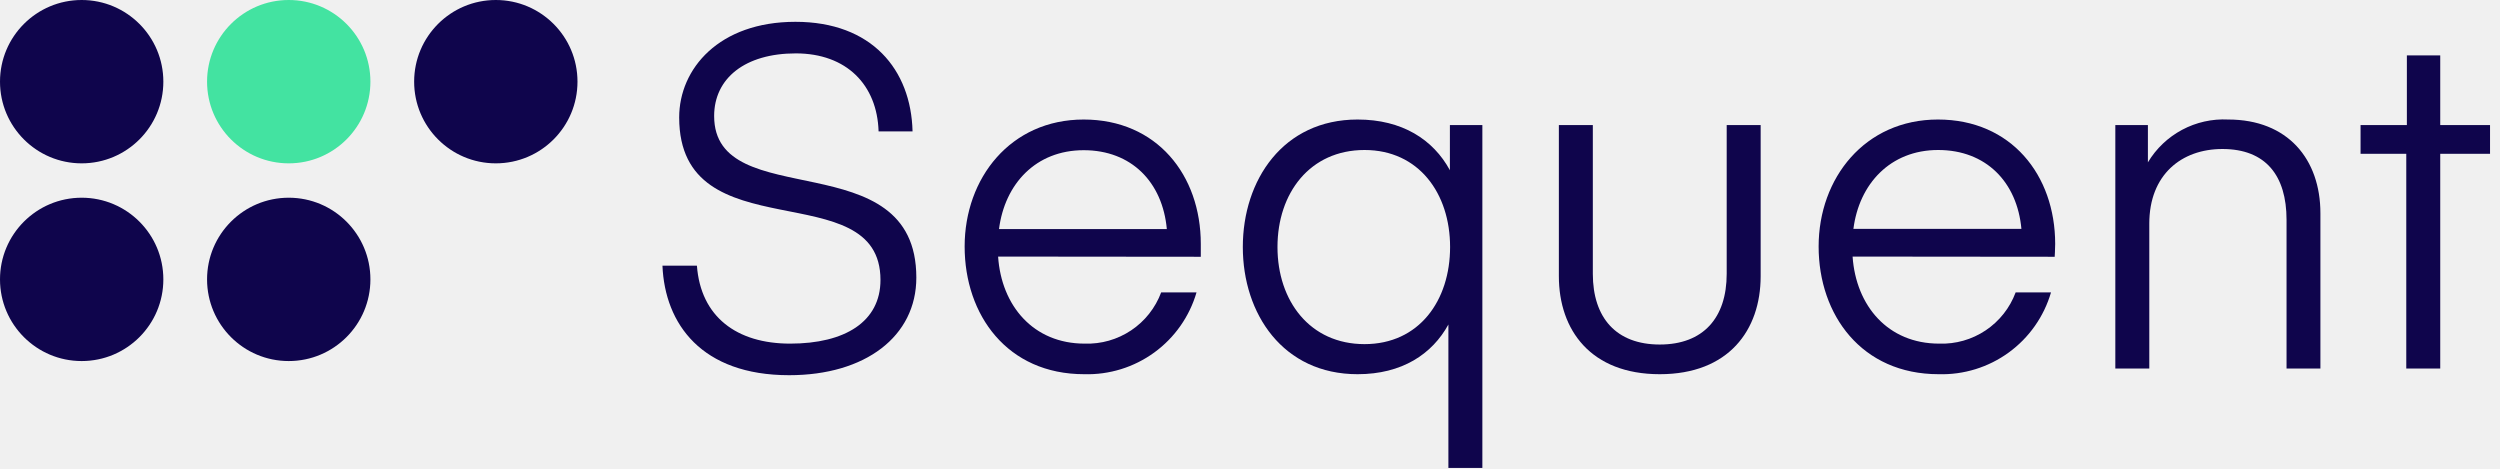
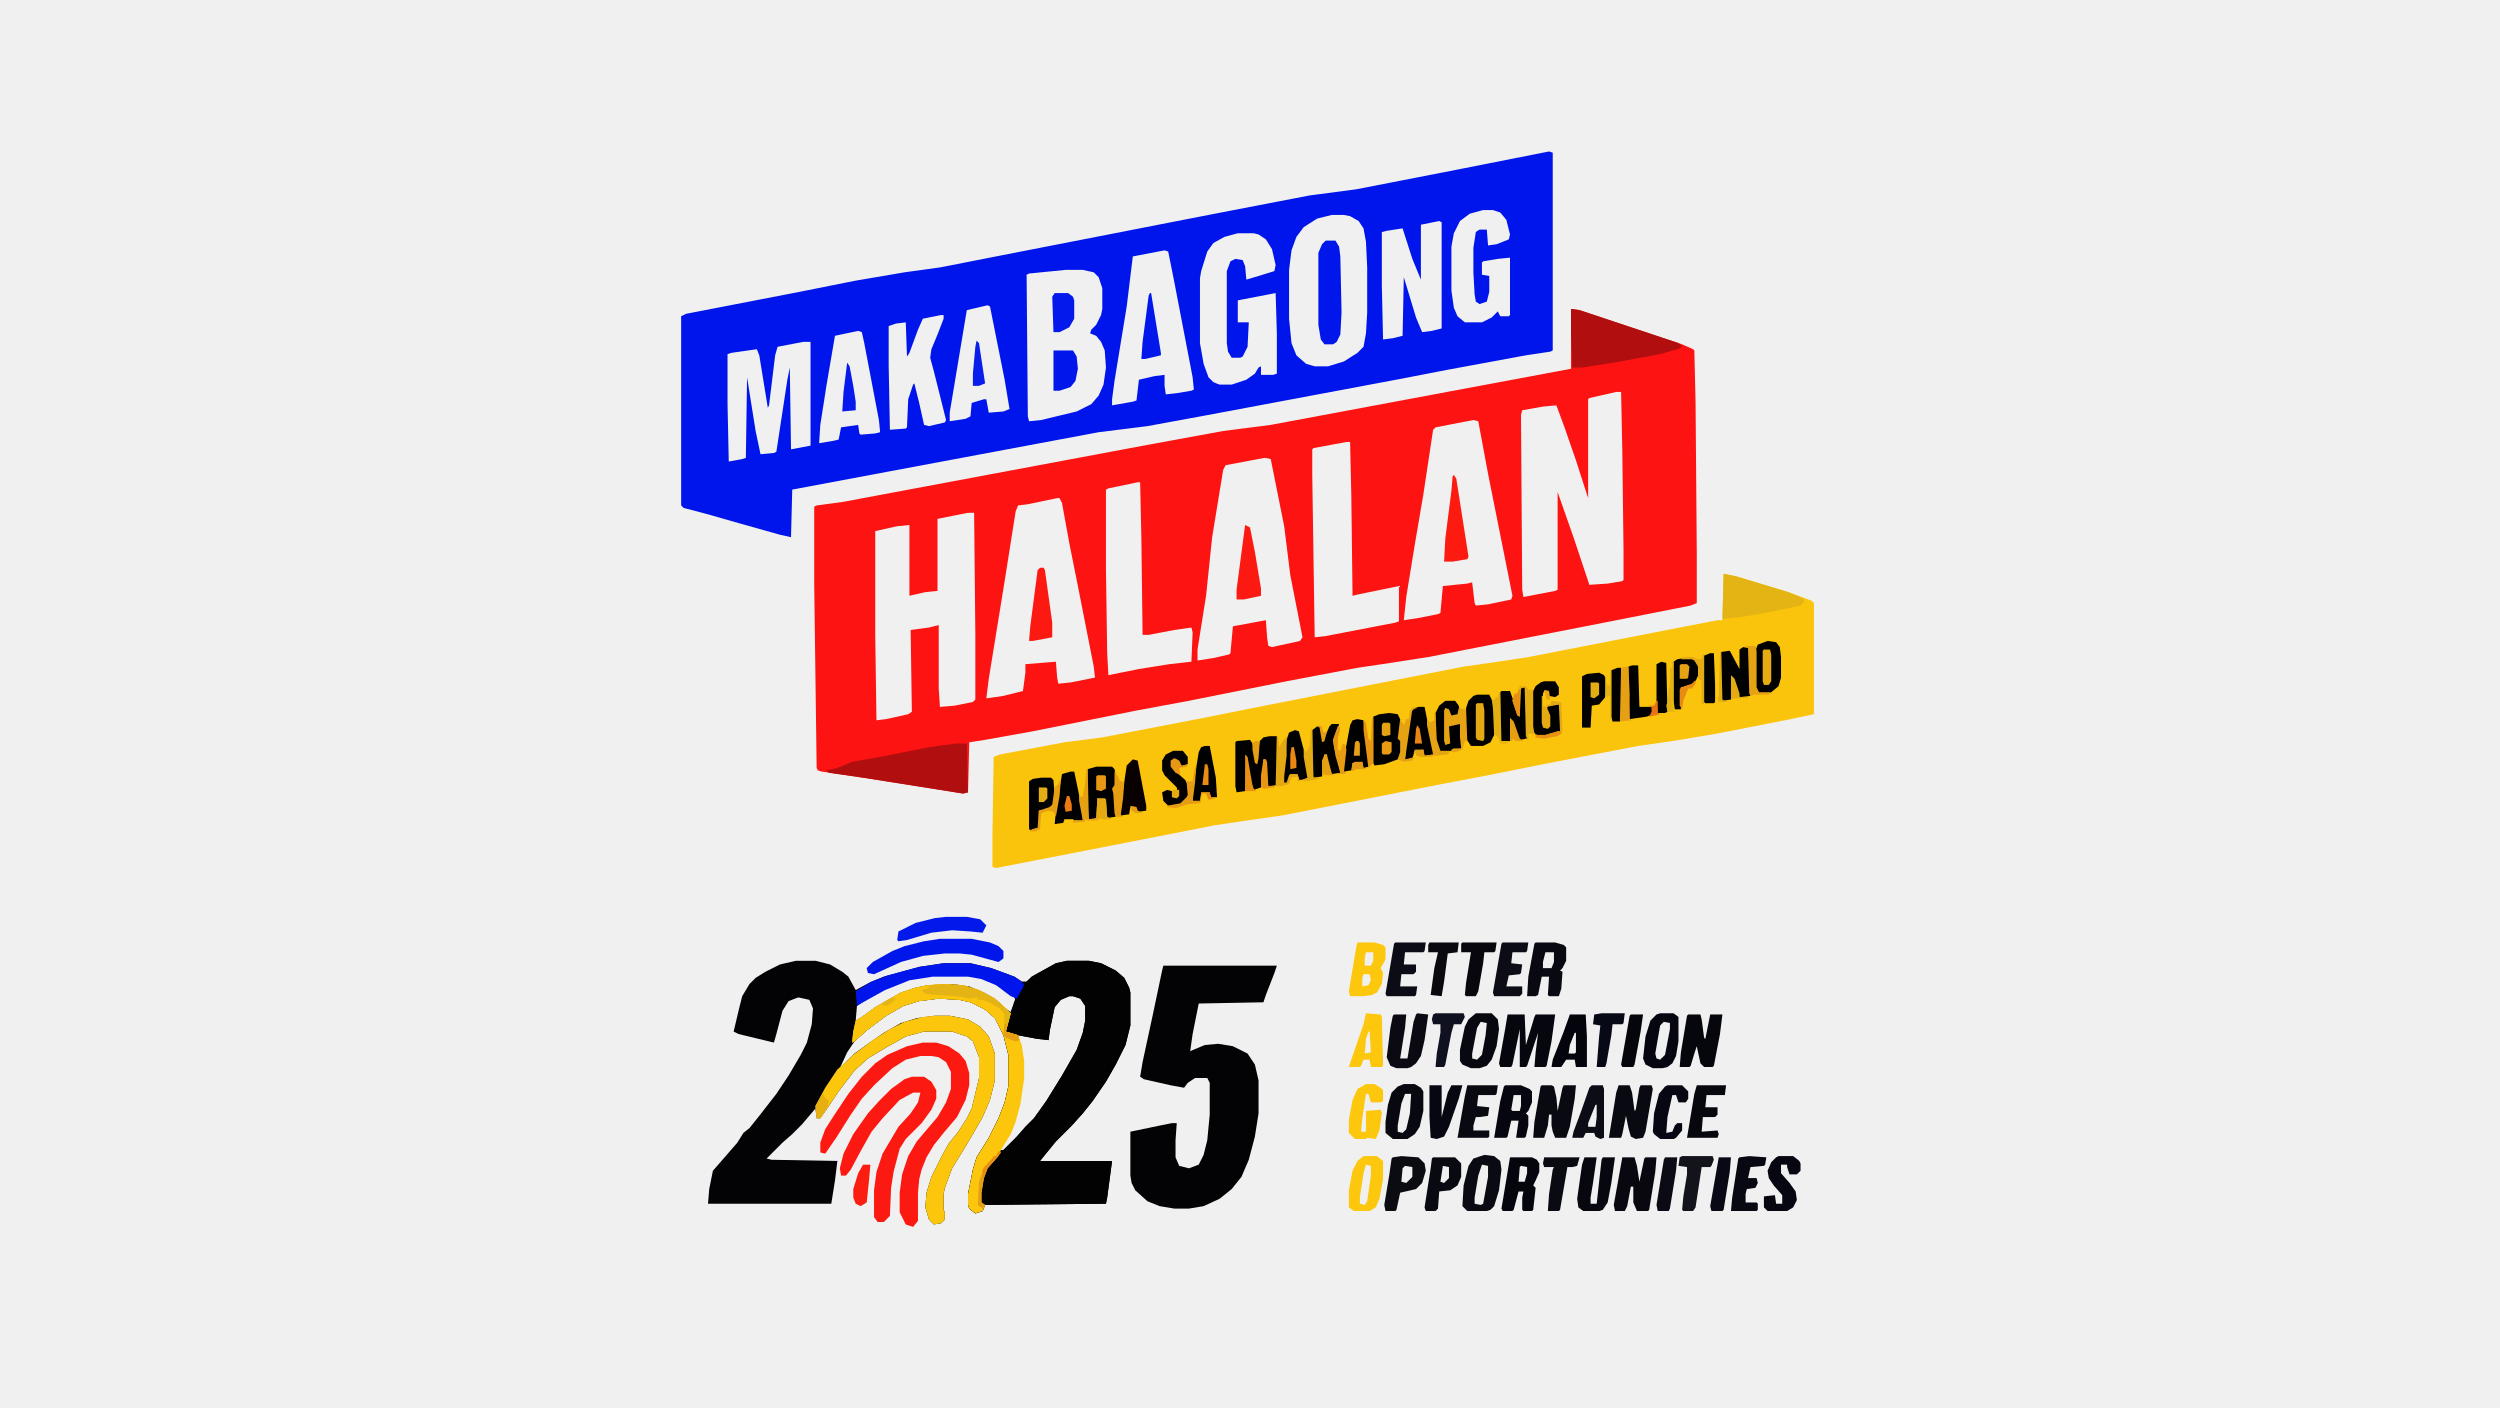
- <svg xmlns="http://www.w3.org/2000/svg" width="251" height="47" viewBox="0 0 251 47" fill="none">
-   <g clip-path="url(#clip0_138_3103)">
-     <path d="M88.4 28.11C88.4 17.31 68.19 25.47 68.19 11.79C68.19 6.9 72.19 2.19 79.86 2.19C87.53 2.19 91.47 6.99 91.62 13.19H88.21C88.07 8.53 85 5.36 79.9 5.36C74.8 5.36 71.7 7.86 71.7 11.65C71.7 21.59 92 14.14 92 27.87C92 33.78 86.87 37.67 79.23 37.67C70.45 37.67 66.75 32.53 66.51 26.67H69.97C70.35 31.81 73.97 34.5 79.33 34.5C84.85 34.5 88.4 32.29 88.4 28.11Z" fill="#0F054C" />
-     <path d="M100.21 25.76C100.54 30.71 103.76 34.5 108.9 34.5C110.557 34.556 112.19 34.09 113.568 33.168C114.946 32.246 116 30.914 116.58 29.36H120.13C119.423 31.784 117.932 33.904 115.891 35.39C113.849 36.876 111.373 37.642 108.85 37.57C101.12 37.57 96.85 31.62 96.85 24.75C96.85 17.88 101.46 12 108.8 12C116.14 12 120.56 17.57 120.56 24.49C120.56 25.01 120.56 25.78 120.56 25.78L100.21 25.76ZM100.3 23H117.15C116.72 18.29 113.6 15.08 108.8 15.08C104 15.08 100.88 18.46 100.3 23Z" fill="#0F054C" />
-     <path d="M136.299 37.57C128.819 37.57 124.779 31.52 124.779 24.8C124.779 18.08 128.819 12 136.299 12C140.769 12 143.889 14 145.569 17.09V12.56H148.829V47H145.419V32.58C143.789 35.55 140.769 37.57 136.299 37.57ZM136.999 15.06C131.519 15.06 128.259 19.38 128.259 24.8C128.259 30.22 131.519 34.55 136.999 34.55C142.479 34.55 145.589 30.18 145.589 24.8C145.589 19.42 142.449 15.06 136.999 15.06Z" fill="#0F054C" />
-     <path d="M156.51 27.73V12.56H159.92V27.49C159.92 31.91 162.27 34.59 166.64 34.59C171.01 34.59 173.36 31.91 173.36 27.49V12.56H176.77V27.73C176.77 33.15 173.55 37.57 166.64 37.57C159.73 37.57 156.51 33.15 156.51 27.73Z" fill="#0F054C" />
-     <path d="M186 25.76C186.34 30.71 189.55 34.5 194.69 34.5C196.348 34.558 197.981 34.093 199.36 33.17C200.738 32.248 201.791 30.915 202.37 29.36H205.92C205.213 31.784 203.722 33.904 201.681 35.39C199.64 36.876 197.163 37.642 194.64 37.57C186.91 37.57 182.59 31.62 182.59 24.75C182.59 17.88 187.23 12 194.57 12C201.91 12 206.34 17.57 206.34 24.49C206.34 25.01 206.29 25.78 206.29 25.78L186 25.76ZM186.1 22.98H202.95C202.52 18.27 199.39 15.06 194.59 15.06C189.79 15.06 186.65 18.46 186.08 23L186.1 22.98Z" fill="#0F054C" />
-     <path d="M215.649 16.3C216.476 14.919 217.663 13.79 219.083 13.033C220.503 12.275 222.102 11.918 223.709 12C229.709 12 232.969 16 232.969 21.41V37H229.569V22.07C229.569 17.65 227.499 14.96 223.129 14.96C219.009 14.96 215.789 17.55 215.789 22.45V37H212.379V12.56H215.649V16.3Z" fill="#0F054C" />
-     <path d="M245 37H241.59V15.44H237V12.56H241.65V5.56H245V12.56H250V15.44H245V37Z" fill="#0F054C" />
-     <path d="M49.78 16.4C54.309 16.4 57.98 12.729 57.98 8.2C57.98 3.671 54.309 0 49.78 0C45.251 0 41.58 3.671 41.58 8.2C41.58 12.729 45.251 16.4 49.78 16.4Z" fill="#0F054C" />
-     <path d="M8.2 16.4C12.729 16.4 16.4 12.729 16.4 8.2C16.4 3.671 12.729 0 8.2 0C3.671 0 0 3.671 0 8.2C0 12.729 3.671 16.4 8.2 16.4Z" fill="#0F054C" />
-     <path d="M8.2 36.25C12.729 36.25 16.4 32.579 16.4 28.05C16.4 23.521 12.729 19.85 8.2 19.85C3.671 19.85 0 23.521 0 28.05C0 32.579 3.671 36.25 8.2 36.25Z" fill="#0F054C" />
-     <path d="M28.989 36.25C33.518 36.25 37.189 32.579 37.189 28.05C37.189 23.521 33.518 19.85 28.989 19.85C24.46 19.85 20.789 23.521 20.789 28.05C20.789 32.579 24.46 36.25 28.989 36.25Z" fill="#0F054C" />
-     <path d="M28.989 16.4C33.518 16.4 37.189 12.729 37.189 8.2C37.189 3.671 33.518 0 28.989 0C24.46 0 20.789 3.671 20.789 8.2C20.789 12.729 24.46 16.4 28.989 16.4Z" fill="#43E3A1" />
-   </g>
-   <defs>
-     <clipPath id="clip0_138_3103">
-       <rect width="250.01" height="46.98" fill="white" />
-     </clipPath>
-   </defs>
+ <svg xmlns="http://www.w3.org/2000/svg" version="1.1" viewBox="0 0 2048 1153" width="666" height="375">
+   <path transform="translate(1287,253)" d="m0 0 7 1 84 28 9 4 1 1 1 42 1 124v41l-5 2-71 14-143 28-32 5-27 4-58 11-80 16-43 8-85 17-39 7-13 2-1 41-4 1-82-13-34-5-3-1-1-2-2-151v-63l2-1 22-3 48-9 203-38 60-11 39-5 246-46zm37 68-22 5-1 1v81l-10-31-9-26-7-19-11 1-17 3-1 4 1 143 1 6 26-5 2-1v-80l13 37 13 39 15-1 12-2 1-1v-24l-1-81-1-49zm-117 23-31 6-2 2-8 53-7 41-7 43-2 19 13-2 15-3 2-1 2-22 20-2 4-1 2 17 1 2 10-1 19-4 1-3-20-100-8-43zm-104 18-27 5-1 1v21l2 133 9-1 57-11 3-1v-29l-34 7-4 1-1-82-1-44zm-67 13-32 6-2 4-9 55-5 48-7 44v9l13-2 13-3 1-1 2-22 27-5 1 14 1 7 3 1 23-5 2-3-10-51-5-40-11-55zm-104 20-24 5-2 1v65l1 69 1 18 25-5 25-4 18-2 1-24-1-4-14 2-21 4h-5l-1-80-1-45zm-66 13-24 5-8 1-2 5-9 57-13 80-2 16 14-2 16-4 2-15v-7l25-2 1 13 1 5 10-1 20-4-1-9-13-66-7-35-6-33-2-4zm-73 12-25 5v59l-10 1-13 3v-58l-10 1-18 4v86l1 69 8-1 18-4 3-2-1-67 15-2 8-2v52l1 15 12-1 15-3 2-2v-53l-1-100z" fill="#FD1311" />
+   <path transform="translate(1269,124)" d="m0 0 3 1v162l-2 1-20 3-65 12-36 7-160 30-49 9-40 5-171 32-80 15-1 39-9-2-32-9-28-8-19-5-2-2v-155l4-2 93-18 45-9 41-7 29-4 51-10 169-33 57-11 26-5 38-5 77-15zm-54 48-11 3-8 6-5 10-2 11v36l2 14 3 7 6 5h14l8-4 5-5 2 4h7l1-1v-47l-10 1-12 2-1 1v10l6 1v13l-2 8-6 2-3-2-1-6-1-18v-20l2-13 3-2h6l1 13 7-1 10-4 1-4-3-12-5-6-6-2zm-124 4-12 3-11 7-6 8-4 11-2 16v40l2 20 4 10 8 7 7 2h11l13-4 11-7 5-5 2-11 1-17v-37l-1-21-2-11-4-6-7-4-5-1zm88 5-15 3v45l-7-17-8-25-13 2-4 1v44l1 44 8-1 8-2 1-48 10 33 5 12 8-1 8-2v-87zm-165 10-11 3-9 5-5 7-5 16-1 6v53l3 17 4 11 4 4 5 2h10l12-4 7-5 3-5 2-1v7h10l3-1v-33l-1-33-26 5-5 1v18h9l-1 20-4 8-2 1h-7l-3-5-1-7v-59l3-8 4-2 6 1 2 5 1 11 10-3 13-4 1-5-3-13-5-8-6-4-4-1zm-60 14-26 5-5 41-10 61-2 15v5l17-3 3-1 2-17 13-3 8-1v9l1 7 9-1 12-2 2-1-1-10-15-78-5-25zm-81 16-30 3-2 1 1 116 1 4 10-1 29-7 12-6 6-7 4-9 2-14-1-14-3-7-4-5-5-2 1-3 4-4 4-8 1-5v-17l-3-9-4-4-9-2zm-64 29-17 4-14 84v7l13-2 4-2 1-11 10-3h2l2 11 12-1 5-2-4-24-12-60zm-38 8-15 3-4 9-7 19-2 3-1-28-8 1-6 2v32l1 53 13-1 1-1 1-23 4-12 1-1 4 16 4 18 4 1 13-3 1-2-10-40-3-11 1-7 5-12 5-13v-3zm-68 13-19 4-7 41-5 32-1 15 12-2 4-1 2-10 14-2 1 7 1 1 12-1 4-1-1-10-12-63-2-9zm-45 9-21 4-2 7-5 41-1 2-7-43-2-5-21 3-3 1v41l1 47 11-2 3-1 1-66 7 44 4 19 11-1 2-1 9-59 2-10 1 67 16-3v-85z" fill="#0015EB" />
+   <path transform="translate(1412,470)" d="m0 0 10 2 43 13 19 7 2 2v91l-24 5-56 11-36 6-28 4-73 14-50 10-42 8-81 16-46 9-28 4-27 4-66 13-113 22-3-1v-25l1-65 5-2 53-10 31-4 83-16 50-10 163-32 28-4 26-4 128-25 26-5h4z" fill="#FBC40C" />
+   <path transform="translate(652,787)" d="m0 0h16l12 3 10 6 5 4 6 11 11-6 12-5 29-8 20-3h22l17 4 19 7 6 4h4l6-5 18-10 9-2h18l10 2 12 6 7 6 4 8 1 4v27l-4 16-8 16-8 14-11 16-8 10-9 10-13 13-9 11-4 5h59l-4 30-1 5-99 1-2 5-6 2-5-4-1-3v-9l4-20 3-10 10-16 8-16 5-13 3-13v-26l-4-16-7-14-8-7-12-6-9-2-17-1-16 2-13 4-14 8-16 12-10 9-6 9-6 13 12-12 11-8 13-9 14-8 13-4 15-2h12l15 3 10 6 7 8 5 14v22l-4 16-6 14-8 14-9 15-8 13-6 16-1 5v13l1 2v6l-3 3-6 1-4-4-3-10 1-12 4-13 8-16 6-11 8-10 7-11 4-8 6-25v-17l-5-13-5-4-12-4h-23l-15 4-16 9-15 9-11 10-13 17-8 12-7 10h-3l-1-8-11 13-8 8-8 7-13 13 4 1 54 1-2 16-3 19h-101l1-12 3-15 7-8 13-15 5-8 5-4 8-10 14-18 10-15 10-17 5-10 4-15 1-13-3-7-9-2-8 3-5 8-5 19-2 7-29-7-4-2 4-17 3-12 6-10 5-5 8-5 12-6zm112 12-19 3-20 8-18 10-5 4-1 12 4-1 9-7 15-9 12-6 9-3 10-2 20-1 14 2 12 5 9 5 10 9 3 1 4-9-1-3-8-6-11-7-12-4-7-1zm112 17-7 3-5 6-4 19-1 8-9-1-16-3 3 14 1 7v14l-3 21-4 15-4 10-8 13h3l11-11 7-8 7-7 10-14 13-21 12-21 5-14 2-10v-12l-4-6-6-2z" fill="#030204" />
+   <path transform="translate(874,787)" d="m0 0h18l10 2 12 6 7 6 4 8 1 4v27l-4 16-8 16-8 14-11 16-8 10-9 10-13 13-9 11-4 5h59l-4 30-1 5-99 1-2 5-6 2-5-4-1-3v-9l4-20 3-10 10-16 8-16 5-13 3-13v-26l-4-16-7-14-8-7-12-6-9-2-17-1-16 2-13 4-14 8-16 12-10 9-2 1 1-9 2-9 5-3 11-8 21-12 12-4 10-2 20-1 14 2 12 5 9 5 10 9 3 2 3-9 7-13 7-7 20-11zm2 29-7 3-5 6-4 19-1 8-9-1-16-3 3 14 1 7v14l-3 21-4 15-4 10-8 13h3l11-11 7-8 7-7 10-14 13-21 12-21 5-14 2-10v-12l-4-6-6-2z" fill="#030203" />
+   <path transform="translate(953,791)" d="m0 0h93l-2 6-7 18-2 6-53 1-5 25-2 14 12-5 11-1 12 2 12 6 6 9 3 13v27l-3 19-5 19-6 14-8 10-10 8-13 6-12 2h-12l-12-2-10-4-10-9-3-6-1-6v-36l24-5 10-2h4l-1 14v14l3 7 8 2 8-3 4-8 3-12 2-21v-26l-2-4h-10l-6 4-3 4-11-2-22-5-3-2 2-12 8-37 8-38z" fill="#030204" />
+   <path transform="translate(766,832)" d="m0 0h12l15 3 10 6 7 8 5 14v22l-4 16-6 14-8 14-9 15-8 13-6 16-1 5v13l1 2v6l-3 3-6 1-4-4-3-10 1-12 4-13 8-16 6-11 8-10 7-11 4-8 6-25v-17l-5-13-5-4-12-4h-23l-15 4-16 9-15 9-11 10-13 17-8 12-7 10h-3l-1-10 8-15 10-15 8-7 5-5 16-12 14-9 12-6 15-4z" fill="#FBC60C" />
+   <path transform="translate(756,854)" d="m0 0h11l10 3 9 6 5 6 3 10v10l-3 12-7 14-11 13-8 10-6 10-4 10-2 8-1 11v23l-4 5-6-2-5-10v-16l2-15 5-15 7-12 11-13 6-7 7-12 4-11v-14l-4-8-6-4-6-1h-9l-12 3-11 7-15 14-10 11-9 13-12 19-9 13-4-1v-8l4-11 7-11 12-18 11-14 11-11 10-7 16-7z" fill="#FC1911" />
+   <path transform="translate(772,806)" d="m0 0 17 1 13 4 13 7 10 9 3 3-4 15 10 3 3 8 2 13v14l-3 21-4 15-4 10-8 13-2 5-9 10-3 8-2 12v8l3 2-2 5-6 2-5-4-1-3v-9l4-20 3-10 10-16 8-16 5-13 3-13v-26l-4-16-7-14-8-7-12-6-9-2-17-1-16 2-13 4-14 8-16 12-10 9-2 1 1-9 2-9 5-3 11-8 21-12 12-4 10-2z" fill="#FBC60C" />
+   <path transform="translate(783,609)" d="m0 0h9l1 40-4 1-82-13-28-4-2-2 9-2 12-5 23-4 40-8z" fill="#B00E0F" />
+   <path transform="translate(747,882)" d="m0 0h10l6 4 4 7v7l-4 9-8 11-13 13-5 8-5 19-2 13-1 23-5 5h-5l-3-4v-22l2-15 5-15 13-22 10-11 6-9 2-8h-6l-11 6-14 15-9 11-9 16-8 15-4 5h-4l-1-6 3-12 8-16 12-17 9-10 10-10 11-8z" fill="#FC1911" />
+   <path transform="translate(1287,253)" d="m0 0 7 1 81 27 3 3-4 2-14 4-38 7-26 4h-8l-1-28z" fill="#B00E0F" />
+   <path transform="translate(772,806)" d="m0 0 17 1 13 4 13 7 10 9 3 3-4 15 10 3 1 4-3 1-8-3-3-5-6-11-8-7-12-6-9-2-17-1-16 2-13 4-14 8-16 12-10 9-2 1 1-9 2-9 5-3 11-8 21-12 12-4 10-2z" fill="#FAC50C" />
+   <path transform="translate(1412,470)" d="m0 0 10 2 43 13 12 5 1 3-3 3-29 6-17 3-18 2z" fill="#E3B413" />
+   <path transform="translate(1086,197)" d="m0 0h8l3 5 1 8 1 46-1 18-3 6-3 2h-7l-3-4-2-12v-59l3-7z" fill="#0116EB" />
+   <path transform="translate(773,789)" d="m0 0h22l17 4 19 7 6 4 2 3-6 11-5-2-12-9-12-5-11-2h-29l-19 3-20 8-18 10-5 3-1-12 13-8 13-5 26-7z" fill="#0015EB" />
+   <path transform="translate(1235,831)" d="m0 0h14l1 25 7-23 1-2h16l-3 22-4 20-1 1h-9l1-12 2-16-9 27-1 1h-5v-31l-6 29-1 2h-9l-1-3 5-28z" fill="#06060E" />
+   <path transform="translate(770,769)" d="m0 0h26l15 3 7 3 4 4v6l-4 3-22-6-10-1h-12l-18 2-18 5-22 10-5-1-1-4 5-5 16-9 10-4 16-4z" fill="#0116EB" />
+   <path transform="translate(1040,603)" d="m0 0h6v40l-7 1-1-5-1-17h-2l-1 13-1 10-6 2-3-9-3-18-1 28-7 1-1-5v-36l1-1 11-1 2 3 3 16 3-18 3-3z" fill="#020101" />
+   <path transform="translate(1329,948)" d="m0 0h10l2 7 2 13 4-19 1-1h9l-1 12-5 31-1 1h-9l-3-7v-13h-2l-3 16-2 4h-8l-1-5z" fill="#090811" />
+   <path transform="translate(1263,889)" d="m0 0h8l2 1 2 9 1 11 4-19 1-2h10l-1 11-4 23-3 9h-9l-2-5-1-5v-9h-2l-1 9-3 10h-9l1-13 5-29z" fill="#090911" />
+   <path transform="translate(1326,889)" d="m0 0h9l2 6 2 15 1-1 3-18 1-2h9l1 3-6 35-2 5-6 1-4-2-2-7-2-10-3 15-1 3h-10l6-37z" fill="#090911" />
+   <path transform="translate(1383,831)" d="m0 0h10l1 4 2 15 1 1 4-20h10l-2 16-5 26-1 1h-7l-3-3-3-14-2 6-3 10-1 1h-8l1-12 5-30z" fill="#06060D" />
+   <path transform="translate(1216,946)" d="m0 0 8 1 5 4 1 7-2 17-4 13-3 3-3 1h-16l-4-4 1-17 4-16 4-6zm-2 8-3 9-3 18v5l5 1 2-1 4-22v-9z" fill="#0A0A13" />
+   <path transform="translate(1258,772)" d="m0 0h16l7 2 2 2v11l-3 6-2 2 2 1-1 14-2 6h-8l-1-1 1-15h-6l-3 15-2 1h-7l1-16 5-27zm8 8-2 8v5h7l2-5v-8z" fill="#090912" />
+   <path transform="translate(1150,888)" d="m0 0h9l5 3 2 3v16l-3 13-4 6-6 4h-12l-6-5v-9l2-14 3-10 5-5zm1 8-3 8-3 18v5l4 1 3-3 3-13 1-16z" fill="#080810" />
+   <path transform="translate(1161,830)" d="m0 0 9 1-3 21-3 13-4 6-4 3-3 1h-9l-5-2-3-7 3-24 2-10 1-1h10l-1 11-4 25h6l5-30 2-6z" fill="#0B0A12" />
+   <path transform="translate(1209,830)" d="m0 0h13l5 5 1 8-2 14-4 11-4 5-6 2h-7l-7-3-2-3v-9l4-19 3-6zm4 7-3 5-4 21v4l4 1 4-4 3-16 1-10z" fill="#080810" />
+   <path transform="translate(1112,772)" d="m0 0h14l7 2 2 2v10l-4 7 2 4-1 9-4 7-4 2-7 1h-11l-1-4 6-36zm7 8-1 4v7h5l2-4v-7zm-2 18-1 3v7l5-1 2-4-1-5z" fill="#FCC70C" />
+   <path transform="translate(1237,948)" d="m0 0h18l4 2 2 3v7l-3 7-2 4 2 2-2 18-1 1h-7l-1-1v-10l1-5h-4l-4 15-1 1h-8l-1-2 4-24zm9 7-1 1-1 12h5l2-7v-5z" fill="#05050E" />
+   <path transform="translate(1117,947)" d="m0 0h11l5 4v15l-3 16-3 7-5 3h-13l-4-3v-14l3-16 4-8zm2 7-2 7-3 20v5l4 1 2-3 3-21v-8z" fill="#FCC70C" />
+   <path transform="translate(1210,569)" d="m0 0h10l3 6 1 5v22l-3 6-6 3h-10l-4-6v-25l2-6 4-4z" fill="#020101" />
+   <path transform="translate(1138,584)" d="m0 0 7 1 2 4v9l-1 7 2 2v9l-3 6-11 4-8 1-1-2v-38l5-2z" fill="#020101" />
+   <path transform="translate(1298,948)" d="m0 0h10l-3 21-2 12v5h5l4-36 1-2h10l-3 21-3 16-4 6-3 1h-13l-4-3-1-7 4-28z" fill="#070710" />
+   <path transform="translate(1233,889)" d="m0 0h13l7 3 2 2v9l-3 7-2 2 2 2v8l-2 9-1 1h-7l2-14h-6l-3 13-1 1h-10l5-30 3-12zm7 8-2 12 1 1h6l1-4v-9z" fill="#060610" />
+   <path transform="translate(1360,830)" d="m0 0h11l4 3v20l-2 12-3 6-4 3-4 1h-8l-6-3-2-5 2-18 4-13 5-5zm3 7-3 3-4 23 1 4 3 1 4-4 4-21v-5z" fill="#060610" />
+   <path transform="translate(1119,888)" d="m0 0h7l5 3 2 2v9l-2 1h-8l-2-7h-2l-3 20-1 11h4v-17l12-1 1 3-2 14-3 7-7-1-1 1h-9l-5-5v-11l3-16 4-9z" fill="#FCC70C" />
+   <path transform="translate(1148,947)" d="m0 0 14 1 5 5 1 6-3 10-5 5-13 3-3 14-1 1h-8l-1-5 4-24 2-14 1-1zm3 8-2 2-1 11 4 1 5-5v-8z" fill="#0B0B12" />
+   <path transform="translate(898,628)" d="m0 0h13l2 2 1 5v8l-2 3 1 4 1 19-7 1-1-1-1-14-6-1v16l-1 1h-6l-1-9v-32z" fill="#020101" />
+   <path transform="translate(1448,525)" d="m0 0 7 1 3 4 1 8v17l-2 7-6 5-3 1h-7l-3-5v-30l2-5z" fill="#020101" />
+   <path transform="translate(1286,831)" d="m0 0h13l1 18v25h-9l-1-6h-7l-4 6h-8l1-6 9-23zm4 15-4 10-1 7h5l1-1v-16z" fill="#04040C" />
+   <path transform="translate(1457,947)" d="m0 0h12l5 4 1 2v6l-3 3h-6l-2-6v-2h-5v7l7 8 5 7 1 7-3 6-5 3h-16l-3-3v-9l9-1 1 7h5v-7l-7-8-4-6-1-6 3-7 4-4z" fill="#070712" />
+   <path transform="translate(1428,530)" d="m0 0 5 1 1 39-9 1-6-17-1 19-7 1-1-1v-39l7-1 8 15v-16z" fill="#020101" />
+   <path transform="translate(1191,389)" d="m0 0 2 3 10 64-1 2-12 2h-7l1-19 5-39 1-12z" fill="#FC1A11" />
+   <path transform="translate(1143,772)" d="m0 0h25l-1 7-1 1h-15l-1 10h10v6l-2 2h-10l-1 10h14l-1 7-1 1h-23l-1-2 7-41z" fill="#0C0C16" />
+   <path transform="translate(775,751)" d="m0 0h17l11 2 5 5-3 6-10-1-15-1-17 2-20 6-7 1-1-1 1-7 14-7 16-4z" fill="#0318EB" />
+   <path transform="translate(1171,889)" d="m0 0h10v26l5-20 3-6h9l-3 11-8 23-4 8-6 2-5-1-1-17z" fill="#070712" />
+   <path transform="translate(1174,948)" d="m0 0h18l5 5v11l-3 7-6 4-9 1-1 14-2 2h-8l-1-3 5-32 1-8zm8 7-2 13 3 1 4-4v-9z" fill="#090911" />
+   <path transform="translate(1202,889)" d="m0 0h25l-1 7-1 1h-14l-1 9 10 1-1 7-7 1h-3l-2 7v4h13v5l-1 1h-25l6-34z" fill="#090911" />
+   <path transform="translate(1119,830)" d="m0 0 12 1 1 2 1 40-1 1h-9l-1-6h-5l-2 5-1 1h-9l3-9 9-26zm2 15-2 6-1 12 5-1-1-17z" fill="#FCC70C" />
+   <path transform="translate(1020,430)" d="m0 0 4 2 4 20 5 30v6l-14 3h-6v-8l5-38z" fill="#FC1911" />
+   <path transform="translate(852,465)" d="m0 0h3l1 2 6 43v12l-16 3h-3l1-12 6-46z" fill="#FC1911" />
+   <path transform="translate(1390,889)" d="m0 0h24l-1 8h-15l-1 10h10v6l-2 2h-10l-1 12 13-1 1 3-1 3h-25l6-36z" fill="#07070E" />
+   <path transform="translate(1231,772)" d="m0 0h21l-1 7-1 1h-11l-1 9 9 1-1 7-1 1-9 1-2 9h13v6l-2 2h-21l-1-3 7-40z" fill="#0C0C16" />
+   <path transform="translate(1265,558)" d="m0 0h9l3 5v6l-3 2-5-1-1-4h-3l-1 2v24l1 4 4-1v-9l-2-4 1-4 9-1 1 2v20l-12 4h-7l-3-4-1-4v-27l3-6 4-3z" fill="#020101" />
+   <path transform="translate(1246,563)" d="m0 0h3l1 2 1 40-6 1-4-9-3-8-1 18h-7l-1-1v-39l1-1h7l7 20 1-22z" fill="#020101" />
+   <path transform="translate(1304,889)" d="m0 0h9l1 3v40l-3 1-4-2-1-3h-7l-2 4h-9l1-5 6-16 7-20zm3 16-6 15v3h6l1-8v-10z" fill="#0C0C16" />
+   <path transform="translate(1366,889)" d="m0 0h12l5 5v6l-2 3h-6l-2-6h-3l-4 18-1 13 5-1 2-5 2-2h4v6l-5 6-2 1h-11l-5-4-1-2 1-15 4-16 5-6z" fill="#070713" />
+   <path transform="translate(1433,947)" d="m0 0 14 1-1 6-1 1-11 1-2 9h7l1 4-2 4-7 1-1 4v7h9l1 1v5l-1 1h-21l1-11 5-32 1-1z" fill="#080813" />
+   <path transform="translate(1091,593)" d="m0 0h6l-3 10-1 5 5 25-7 1-4-13v-3h-2l-2 18-7 1-1-6v-33l4-3 3 1 2 11 5-12z" fill="#020101" />
+   <path transform="translate(877,632)" d="m0 0h3l5 24 2 10v6h-7l-1-1h-7l-1 3-7 1 1-11 5-30z" fill="#020101" />
+   <path transform="translate(1162,579)" d="m0 0h5l7 35v4l-7 1-1-5-7 1-2 6-1 1h-5l1-13 4-26 3-3z" fill="#020101" />
+   <path transform="translate(853,637)" d="m0 0h8l2 2 1 13-1 7-5 4-7 1v14l-7 2-1-1v-39l3-2z" fill="#020101" />
+   <path transform="translate(1378,947)" d="m0 0h25l1 3-2 5-1 1h-7l-5 33-2 3h-8l-1-1 1-11 3-18v-6l-7-1 1-7z" fill="#13131C" />
+   <path transform="translate(1198,772)" d="m0 0h28l-1 7-1 1h-8l-1 9-4 23-2 4h-8l-1-1 1-10 4-25h-8v-7z" fill="#08070E" />
+   <path transform="translate(928,622)" d="m0 0 4 1 7 37v4l-7 1-2-4h-4l-1 6-7 1 1-14 4-27z" fill="#090101" />
+   <path transform="translate(987,611)" d="m0 0h4l5 26 1 16h-5l-1-4h-7l-1 7h-6l1-15 4-25 2-4z" fill="#020101" />
+   <path transform="translate(1310,551)" d="m0 0 4 2 1 2v16l-5 6-6 1-1 18h-7v-42l4-2z" fill="#020101" />
+   <path transform="translate(1265,948)" d="m0 0h29l-2 7-4 1h-4l-6 35-1 1h-9l1-14 3-20 1-2h-8l-1-3z" fill="#0A0A13" />
+   <path transform="translate(1112,589)" d="m0 0 5 1 4 33v5l-4 1-1-5-8 1-1 6-6 1v-11l5-27 2-4z" fill="#020101" />
+   <path transform="translate(1184,574)" d="m0 0h8l3 4 1 5-2 3-5 1-2-2-1-4-2-1v30l3-1v-7l-1-7 5-2h5l1 11v9l-8 2-9 1-3-5-1-5v-22l3-6z" fill="#020101" />
+   <path transform="translate(863,287)" d="m0 0h16l3 5 1 10-2 10-4 5-9 3h-5z" fill="#0116EB" />
+   <path transform="translate(961,615)" d="m0 0h8l4 5v6l-6 2-3-6-4 1 1 7 10 9 3 6v6l-4 6-7 3h-6l-4-4-1-7 4-2 4 1 1 5 4-1-1-7-10-10-2-4v-8l3-5z" fill="#020101" />
+   <path transform="translate(1061,598)" d="m0 0 3 1 4 15 4 24-8 1-1-4h-6l-3 7-3-1 1-14 2-21 2-6z" fill="#020101" />
+   <path transform="translate(772,806)" d="m0 0 17 1 13 4 13 7 10 9 3 3-4 15 10 3 1 4-3 1-8-3-2-2 1-17-4-5-7-4-7-3h-4v-2l-6 1-11-2-17-1-9-1-3-3 6-2v-2z" fill="#E4B414" />
+   <path transform="translate(1380,539)" d="m0 0h6l5 4 1 8-3 7-5 4-7 1v18h-5l-1-7v-32l3-2z" fill="#020101" />
+   <path transform="translate(1312,830)" d="m0 0h19l-1 8-1 1h-8l-1 9-4 23-1 3h-7l2-25 1-9-6-1 1-8z" fill="#080916" />
+   <path transform="translate(1176,830)" d="m0 0h23l1 3-3 6h-6l-2 7-5 26-1 2h-7l1-11 3-17v-7h-6l-1-4 1-4z" fill="#0F1020" />
+   <path transform="translate(1171,772)" d="m0 0h24l-1 8-8 1-3 23-2 12-9-1 3-22 3-13h-8v-6z" fill="#09090F" />
+   <path transform="translate(864,240)" d="m0 0h11l4 3 1 3v15l-4 7-8 4h-5l-1-29z" fill="#0419EB" />
+   <path transform="translate(1364,948)" d="m0 0h10l-1 11-5 31-1 2h-9l-1-5 6-37z" fill="#0B0B16" />
+   <path transform="translate(1408,948)" d="m0 0h10l-1 12-5 31-1 1h-9l-1-4z" fill="#090915" />
+   <path transform="translate(942,240)" d="m0 0h1l8 49v2l-13 3h-3l1-14 5-38z" fill="#0217EB" />
+   <path transform="translate(1336,831)" d="m0 0h10l-2 14-5 27-1 2h-9l-1-2 7-40z" fill="#05050C" />
+   <path transform="translate(1337,545)" d="m0 0h5l1 34h10l1 6-5 2-14 2-1-21v-22z" fill="#020101" />
+   <path transform="translate(1184,580)" d="m0 0 3 1 2 5 5-1 1-5 6 1 1 26h-2l-2 7-5 2h-4v-2l2-1h6l-1-9v-11l-9 2 1 14-4 1-1-3v-25z" fill="#E6A413" />
+   <path transform="translate(1325,547)" d="m0 0h3v43l-1 1h-6l-1-4v-38z" fill="#020101" />
+   <path transform="translate(1401,535)" d="m0 0h3l1 26v14l-1 1h-7l-1-1v-38z" fill="#020101" />
+   <path transform="translate(1361,542)" d="m0 0 4 1 1 40-2 1h-6l-1-10v-30z" fill="#020101" />
+   <path transform="translate(707,954)" d="m0 0h6l-1 12-2 19-5 3-4-2-2-5v-7l4-13z" fill="#FC1D11" />
+   <path transform="translate(890,630)" d="m0 0h1l1 41 6-1 1-16h6l1 1 1 14 3 2h-6l-3-1-2 2h-8l-2-1v2l-10 1v-2h8l-3-16v-5l2 2 1-1 2-11z" fill="#E6A113" />
+   <path transform="translate(1333,546)" d="m0 0h1l1 22v21l2 1-10 1 1-44z" fill="#E6A013" />
+   <path transform="translate(1245,562)" d="m0 0h5l2 3h4v30l1 6h-5v5l-3-1h2l-1-2-1-40-3 1-1 23-2-1-4-12 1-4 1-2h2z" fill="#E3AD13" />
+   <path transform="translate(1046,603)" d="m0 0h1l1 9 2-4 4-5v16l-2 17v5h2l2-6 1-1h6l2 6h-2v-4l-5 1-2 5-6 2h-5z" fill="#E4A813" />
+   <path transform="translate(694,297)" d="m0 0 2 3 3 16 2 13v7l-11 1 1-16z" fill="#051AEB" />
+   <path transform="translate(1429,529)" d="m0 0h9l1 4v30l2 4h9l-1 2h-12l-3 1-1-2-1-37z" fill="#E5A213" />
+   <path transform="translate(1158,579)" d="m0 0 3 1-4 1-6 41 8-2-2 3-7 1-5-2 2-6v-9l-2-2 2-16 2 3 1 2 2-5h2l1-7z" fill="#E5A213" />
+   <path transform="translate(1175,585)" d="m0 0h1l1 21 3 9h8l-2 3-11 1-3 1h-8l-4-1v-2h-2l1-3h7l1 5 7-1-5-24v-6l2 4 4-2z" fill="#E5A413" />
+   <path transform="translate(800,279)" d="m0 0 2 2 5 33-5 2h-5v-10l2-22z" fill="#091DEB" />
+   <path transform="translate(913,632)" d="m0 0 3 4 1 3 4 2-1 13-2 14 2 1h-6l-1-3-1-16-1-4 2-3z" fill="#E79E13" />
+   <path transform="translate(1210,576)" d="m0 0h5l1 6v23l-1 2-5-1-1-2v-27z" fill="#E4AA13" />
+   <path transform="translate(1445,532)" d="m0 0h5l1 4v22l-2 3h-4l-1-3v-25z" fill="#E4AB13" />
+   <path transform="translate(1228,567)" d="m0 0h1l1 41h5v1h-6l-2-6-3-1-1-22-1-7h3v-2h2z" fill="#E3AF13" />
+   <path transform="translate(1074,597)" d="m0 0h1l1 40h5v1l-11 2-4-1 5-2-3-17v-6l2 2 3-5z" fill="#E4AC13" />
+   <path transform="translate(1096,595)" d="m0 0 2 1-2 8v10l2 1 2-6 2 1 1 4-2 18 2 1-2 1h-6l3-1-4-14-2-13z" fill="#E79C13" />
+   <path transform="translate(979,628)" d="m0 0h1l-1 13-2 15h6l1-2v3l-2 1-10 1-9 3-7-1v-1l11-2 5-5 1-2-1-11h5z" fill="#E69D13" />
+   <path transform="translate(1124,588)" d="m0 0h1v37l-4 4-4-31v-8l2 2 2 13 2 2z" fill="#E89513" />
+   <path transform="translate(868,639)" d="m0 0h1l-1 13-3 17-2-4-4-1-6 2-1 13-4 2h-5l3-2 4-1 1-14 9-3 2-2 2-14 3-3z" fill="#E69F13" />
+   <path transform="translate(1370,542)" d="m0 0h1v40l3 1h-8l-1-5 1-3 1-11 1-2v-15h2z" fill="#E3B213" />
+   <path transform="translate(1395,536)" d="m0 0h1v41l-2-1v-18l-3-3v-9l-3-5-2-1h-9l2-2h8l4 2h3z" fill="#E4AB13" />
+   <path transform="translate(899,654)" d="m0 0h6l1 1 1 14 3 2h-6l-3-1-2 2-3-1 2-1z" fill="#E4A913" />
+   <path transform="translate(674,895)" d="m0 0 1 3 4 4-1 5-6 9h-3l-1-10z" fill="#E8AF12" />
+   <path transform="translate(1020,618)" d="m0 0 2 2 4 23 1 3 2 2h-9z" fill="#E89113" />
+   <path transform="translate(1263,570)" d="m0 0h1v8l3 1 3 7v9l-2 2-4-1-1-4z" fill="#E5AA13" />
+   <path transform="translate(1035,622)" d="m0 0h2l1 2 1 20h5v1l-8 1-3-1v-10z" fill="#E89513" />
+   <path transform="translate(1271,574)" d="m0 0 7 1 1 1 1 21-1 4-4 2-10 2-7-1v-3l1 1h7l10-3h2l-1-22-10 2v-2h3z" fill="#E4A813" />
+   <path transform="translate(818,943)" d="m0 0 2 1-11 13-3 8-2 12v8l3 2-2 3-4-3 1-19 4-12 7-7 1-2h2z" fill="#E79E17" />
+   <path transform="translate(899,635)" d="m0 0h6l1 1v10l-4 2-4-1v-11z" fill="#E79713" />
+   <path transform="translate(1418,553)" d="m0 0 3 3 4 12v3h7v1h-12l-2 1z" fill="#E4AB13" />
+   <path transform="translate(1085,618)" d="m0 0h2l4 16 3 1h-8l-1-1-2 2v-13z" fill="#E6A113" />
+   <path transform="translate(1377,544)" d="m0 0h5l2 2-1 9-1 1h-6v-11z" fill="#E5A313" />
+   <path transform="translate(1237,588)" d="m0 0 3 3 5 14 3 2h-6l-3-2v2h-2z" fill="#E69F13" />
+   <path transform="translate(1303,559)" d="m0 0h6l1 1v9l-4 3-3-1z" fill="#E3AE13" />
+   <path transform="translate(1389,557)" d="m0 0v3l-3 4h-3l-4 10-1 7-2-3v-13l1-2 9-3z" fill="#E88B13" />
+   <path transform="translate(962,621)" d="m0 0 4 2 2 4 5-1-1 2-6 1 1 6-4-2-4-5v-5z" fill="#E79713" />
+   <path transform="translate(851,645)" d="m0 0h6l1 1v8l-3 3h-4z" fill="#E4AD13" />
+   <path transform="translate(1135,607)" d="m0 0 5 1v8l-2 2h-5l-1-1v-8z" fill="#E79B13" />
+   <path transform="translate(1244,565)" d="m0 0h1v22l-2-1-4-12 1-4 1-2h2z" fill="#E98F13" />
+   <path transform="translate(1319,549)" d="m0 0h1v40h-1v-19l-4 1 1-12 1 2h2z" fill="#E3B414" />
+   <path transform="translate(1133,592)" d="m0 0h5l1 1v9l-5 1-2-1v-8z" fill="#E5A313" />
+   <path transform="translate(1058,612)" d="m0 0h2l2 11v6l-5 1v-12z" fill="#E98813" />
+   <path transform="translate(1029,607)" d="m0 0h3l-1 14-1 5-2-1-2-11v-6z" fill="#E69E13" />
+   <path transform="translate(823,839)" d="m0 0h2l-1 6 10 3 1 4-3 1-8-3-2-2z" fill="#E79E13" />
+   <path transform="translate(987,626)" d="m0 0h2l1 4v13h-5z" fill="#E98C13" />
+   <path transform="translate(874,652)" d="m0 0h2l2 7v5l-5 1-1-5z" fill="#EC7A12" />
+   <path transform="translate(1110,624)" d="m0 0h6l1 5 3 1h-9l-4 2 1-7z" fill="#E79A13" />
+   <path transform="translate(1406,550)" d="m0 0 3 1v19l-3 3z" fill="#FCC70C" />
+   <path transform="translate(1409,534)" d="m0 0h1l1 39 4 2h-7l-1-4 1-1z" fill="#E4AD13" />
+   <path transform="translate(1161,594)" d="m0 0 2 3 2 12h-6l1-12z" fill="#EA8513" />
+   <path transform="translate(1111,607)" d="m0 0h2l1 2v10h-5l1-11z" fill="#E6A013" />
+   <path transform="translate(1357,574)" d="m0 0h1v10l2 1-9 2 2-4v-4l-3-1h5z" fill="#EB7412" />
+   <path transform="translate(818,943)" d="m0 0 2 1-11 13-3 8h-1v-7l7-8 2-3h2z" fill="#E98D13" />
+   <path transform="translate(1276,599)" d="m0 0h3v2l-4 2-10 2-7-1v-3l1 1h7z" fill="#E89013" />
+   <path transform="translate(1096,595)" d="m0 0 2 1-2 8-1 10h-2l-1-8z" fill="#E79613" />
+   <path transform="translate(1079,594)" d="m0 0 4 1 1 5 3-1-2 8-2 1-2-12z" fill="#E69C13" />
+   <path transform="translate(961,647)" d="m0 0h4 1v5l-2 2-4-1v-5z" fill="#E4AA13" />
+   <path transform="translate(731,817)" d="m0 0 3 1-4 4-4 2-4-1 5-4z" fill="#E4B513" />
+   <path transform="translate(984,649)" d="m0 0h7l1 4 3 1-5 1-2-5h-3l-1 3z" fill="#E98D13" />
+   <path transform="translate(926,660)" d="m0 0 5 1 1 3 4 2h-6l-3-2z" fill="#E6A113" />
+   <path transform="translate(1265,565)" d="m0 0 4 1 1 7h-3z" fill="#E8A213" />
</svg>
